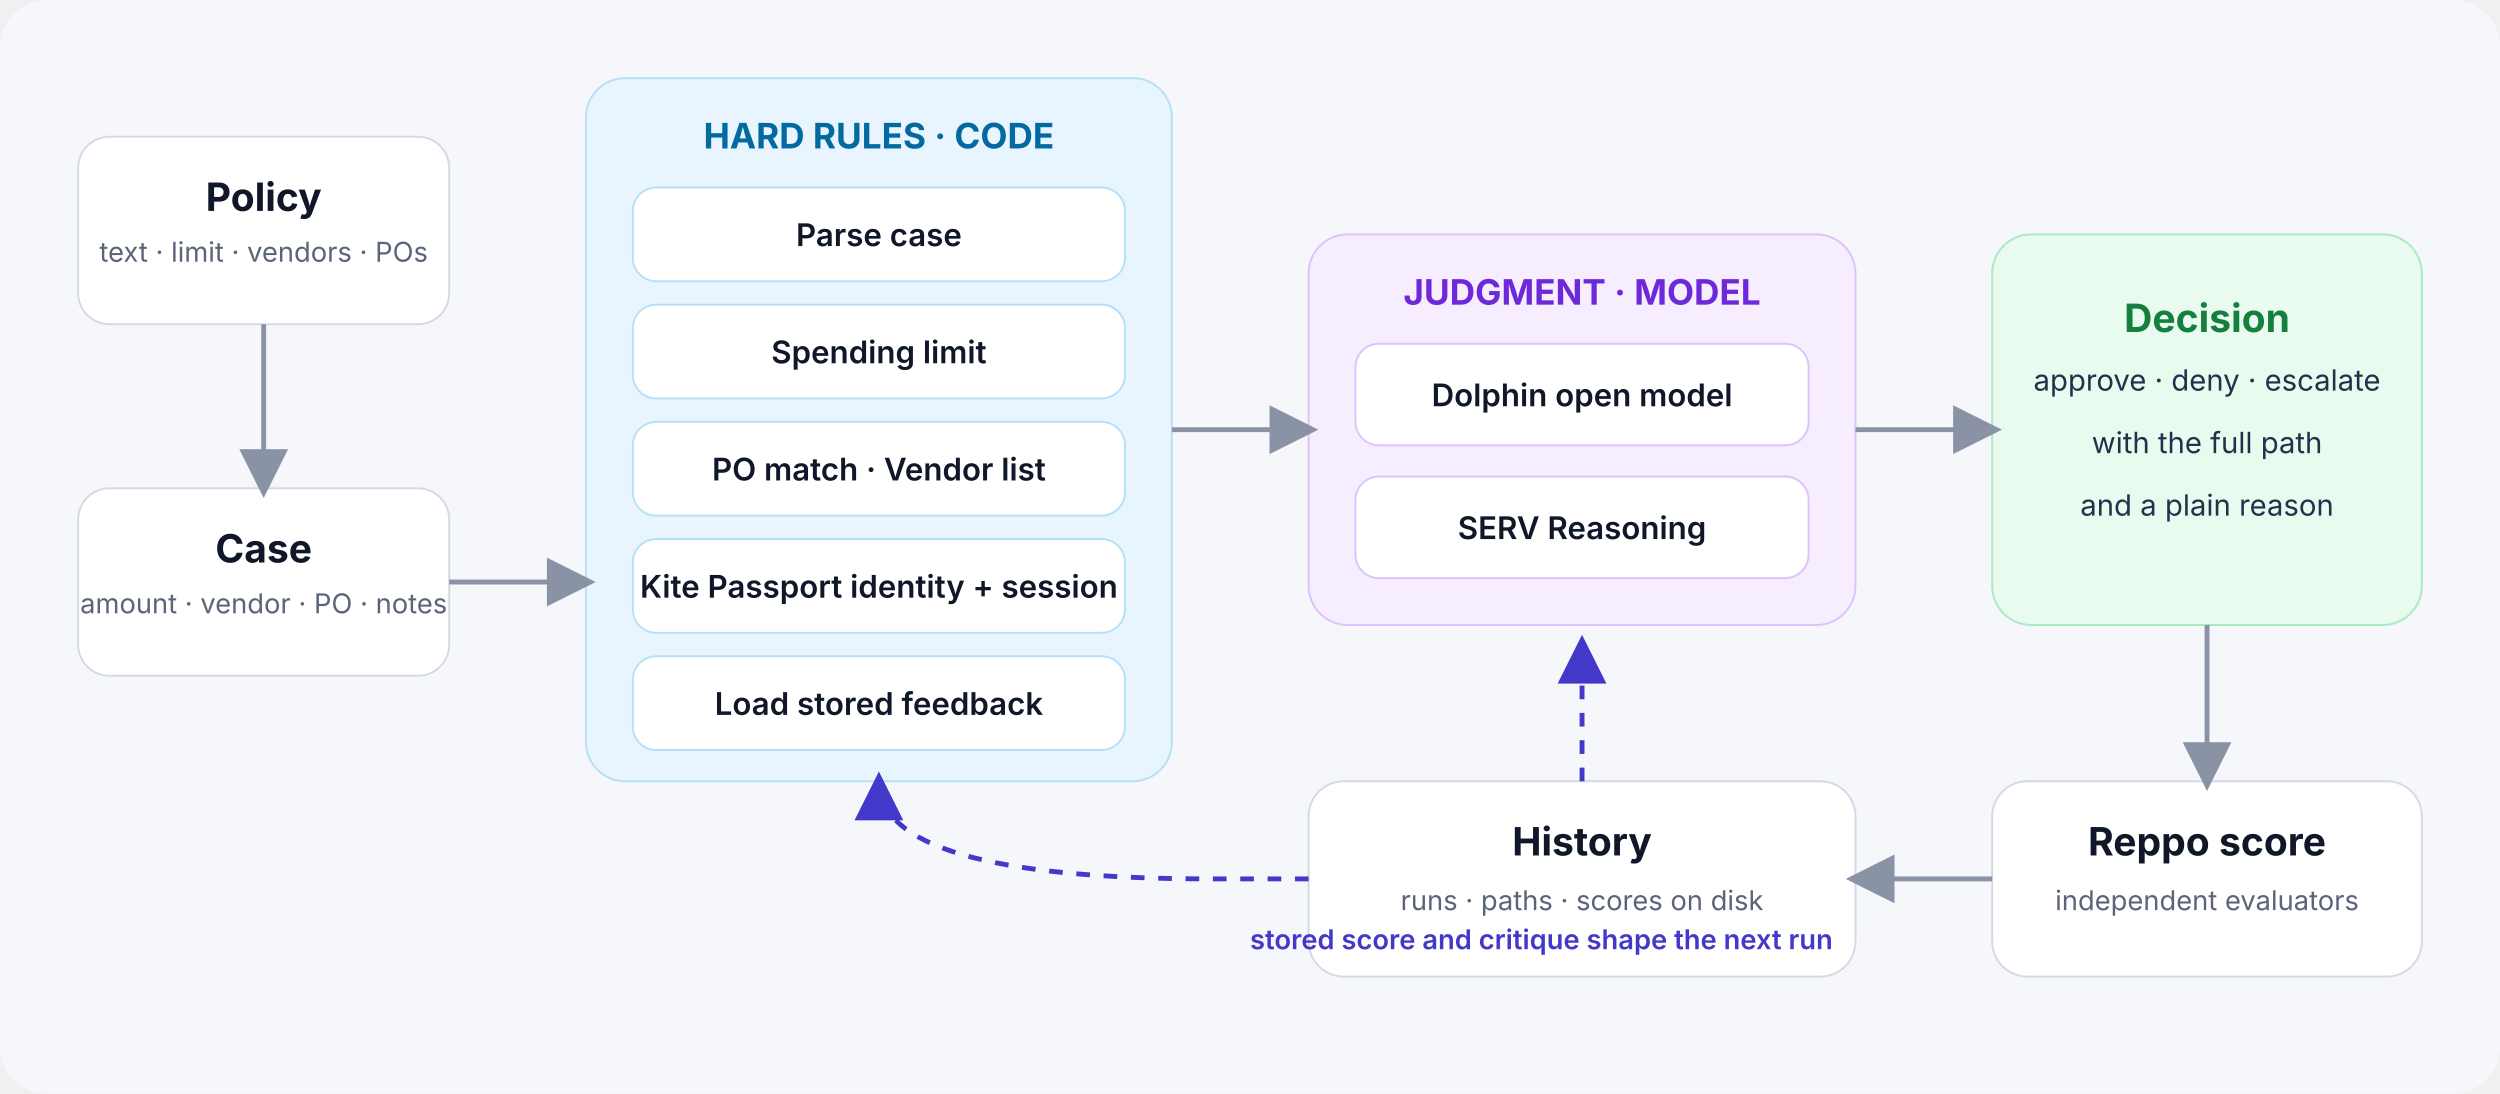
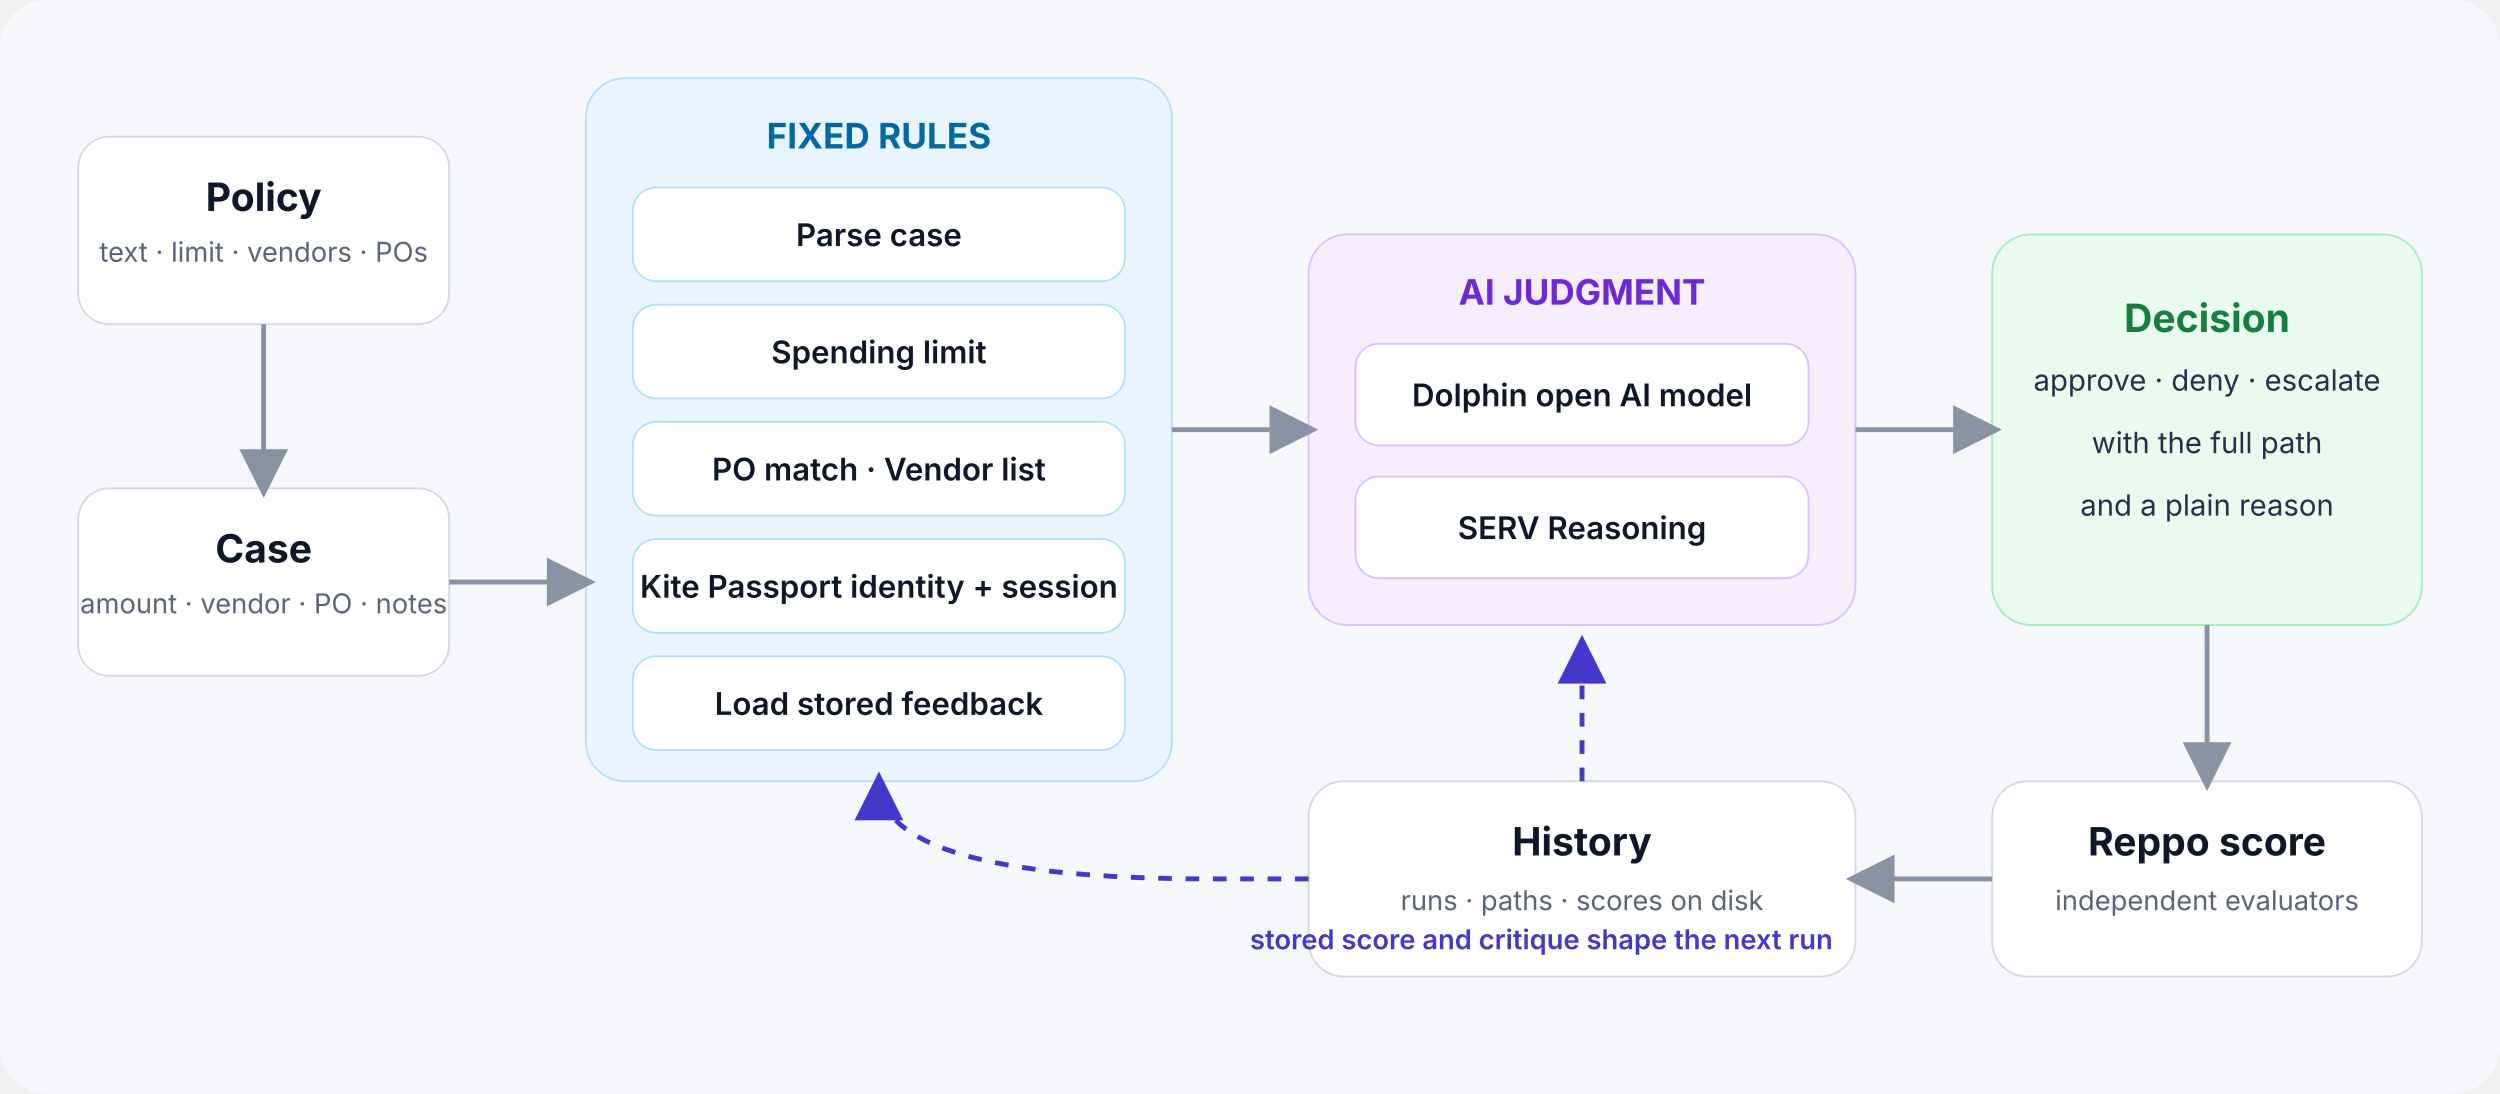
<svg xmlns="http://www.w3.org/2000/svg" width="1280" height="560" viewBox="0 0 1280 560" font-family="Inter, -apple-system, Segoe UI, Roboto, sans-serif">
  <defs>
    <marker id="arr" markerWidth="10" markerHeight="10" refX="8" refY="5" orient="auto">
      <path d="M0 0 L10 5 L0 10 Z" fill="#8a93a6" />
    </marker>
    <marker id="arrb" markerWidth="10" markerHeight="10" refX="8" refY="5" orient="auto">
      <path d="M0 0 L10 5 L0 10 Z" fill="#4338ca" />
    </marker>
  </defs>
  <rect width="1280" height="560" rx="24" fill="#f6f7fb" />
  <rect x="40" y="70" width="190" height="96" rx="16" fill="#fff" stroke="#d5d9e6" />
  <text x="135" y="108" text-anchor="middle" font-size="20" font-weight="700" fill="#0f1729">Policy</text>
  <text x="135" y="134" text-anchor="middle" font-size="14" fill="#5b6478">text · limit · vendors · POs</text>
  <rect x="40" y="250" width="190" height="96" rx="16" fill="#fff" stroke="#d5d9e6" />
  <text x="135" y="288" text-anchor="middle" font-size="20" font-weight="700" fill="#0f1729">Case</text>
  <text x="135" y="314" text-anchor="middle" font-size="14" fill="#5b6478">amount · vendor · PO · notes</text>
  <rect x="300" y="40" width="300" height="360" rx="20" fill="#e8f5fe" stroke="#b6e0f8" />
-   <text x="450" y="76" text-anchor="middle" font-size="18" font-weight="700" fill="#0369a1">HARD RULES · CODE</text>
+   <text x="450" y="76" text-anchor="middle" font-size="18" font-weight="700" fill="#0369a1">FIXED RULES</text>
  <g font-size="16" font-weight="600" fill="#0f1729">
    <rect x="324" y="96" width="252" height="48" rx="12" fill="#fff" stroke="#b6e0f8" />
    <text x="450" y="126" text-anchor="middle">Parse case</text>
    <rect x="324" y="156" width="252" height="48" rx="12" fill="#fff" stroke="#b6e0f8" />
    <text x="450" y="186" text-anchor="middle">Spending limit</text>
    <rect x="324" y="216" width="252" height="48" rx="12" fill="#fff" stroke="#b6e0f8" />
    <text x="450" y="246" text-anchor="middle">PO match · Vendor list</text>
    <rect x="324" y="276" width="252" height="48" rx="12" fill="#fff" stroke="#b6e0f8" />
    <text x="450" y="306" text-anchor="middle">Kite Passport identity + session</text>
    <rect x="324" y="336" width="252" height="48" rx="12" fill="#fff" stroke="#b6e0f8" />
    <text x="450" y="366" text-anchor="middle">Load stored feedback</text>
  </g>
  <rect x="670" y="120" width="280" height="200" rx="20" fill="#f6edff" stroke="#dcc3fb" />
-   <text x="810" y="156" text-anchor="middle" font-size="18" font-weight="700" fill="#6d28d9">JUDGMENT · MODEL</text>
+   <text x="810" y="156" text-anchor="middle" font-size="18" font-weight="700" fill="#6d28d9">AI JUDGMENT</text>
  <rect x="694" y="176" width="232" height="52" rx="12" fill="#fff" stroke="#dcc3fb" />
-   <text x="810" y="208" text-anchor="middle" font-size="16" font-weight="600" fill="#0f1729">Dolphin open model</text>
+   <text x="810" y="208" text-anchor="middle" font-size="16" font-weight="600" fill="#0f1729">Dolphin open AI model</text>
  <rect x="694" y="244" width="232" height="52" rx="12" fill="#fff" stroke="#dcc3fb" />
  <text x="810" y="276" text-anchor="middle" font-size="16" font-weight="600" fill="#0f1729">SERV Reasoning</text>
  <rect x="1020" y="120" width="220" height="200" rx="20" fill="#e9fbef" stroke="#a9ebc0" />
  <text x="1130" y="170" text-anchor="middle" font-size="20" font-weight="700" fill="#15803d">Decision</text>
  <text x="1130" y="200" text-anchor="middle" font-size="15" fill="#25304a">approve · deny · escalate</text>
  <text x="1130" y="232" text-anchor="middle" font-size="15" fill="#25304a">with the full path</text>
  <text x="1130" y="264" text-anchor="middle" font-size="15" fill="#25304a">and a plain reason</text>
  <rect x="1020" y="400" width="220" height="100" rx="18" fill="#fff" stroke="#d5d9e6" />
  <text x="1130" y="438" text-anchor="middle" font-size="20" font-weight="700" fill="#0f1729">Reppo score</text>
  <text x="1130" y="466" text-anchor="middle" font-size="14" fill="#5b6478">independent evaluators</text>
  <rect x="670" y="400" width="280" height="100" rx="18" fill="#fff" stroke="#d5d9e6" />
  <text x="810" y="438" text-anchor="middle" font-size="20" font-weight="700" fill="#0f1729">History</text>
  <text x="810" y="466" text-anchor="middle" font-size="14" fill="#5b6478">runs · paths · scores on disk</text>
  <g stroke="#8a93a6" stroke-width="2.5" fill="none" marker-end="url(#arr)">
    <path d="M135 166 V250" />
    <path d="M230 298 H300" />
    <path d="M600 220 H670" />
    <path d="M950 220 H1020" />
    <path d="M1130 320 V400" />
    <path d="M1020 450 H950" />
  </g>
  <g stroke="#4338ca" stroke-width="2.5" fill="none" stroke-dasharray="7 7" marker-end="url(#arrb)">
    <path d="M810 400 V330" />
    <path d="M670 450 H620 Q450 450 450 400" />
  </g>
  <text x="640" y="486" font-size="14" font-weight="600" fill="#4338ca">stored score and critique shape the next run</text>
</svg>
